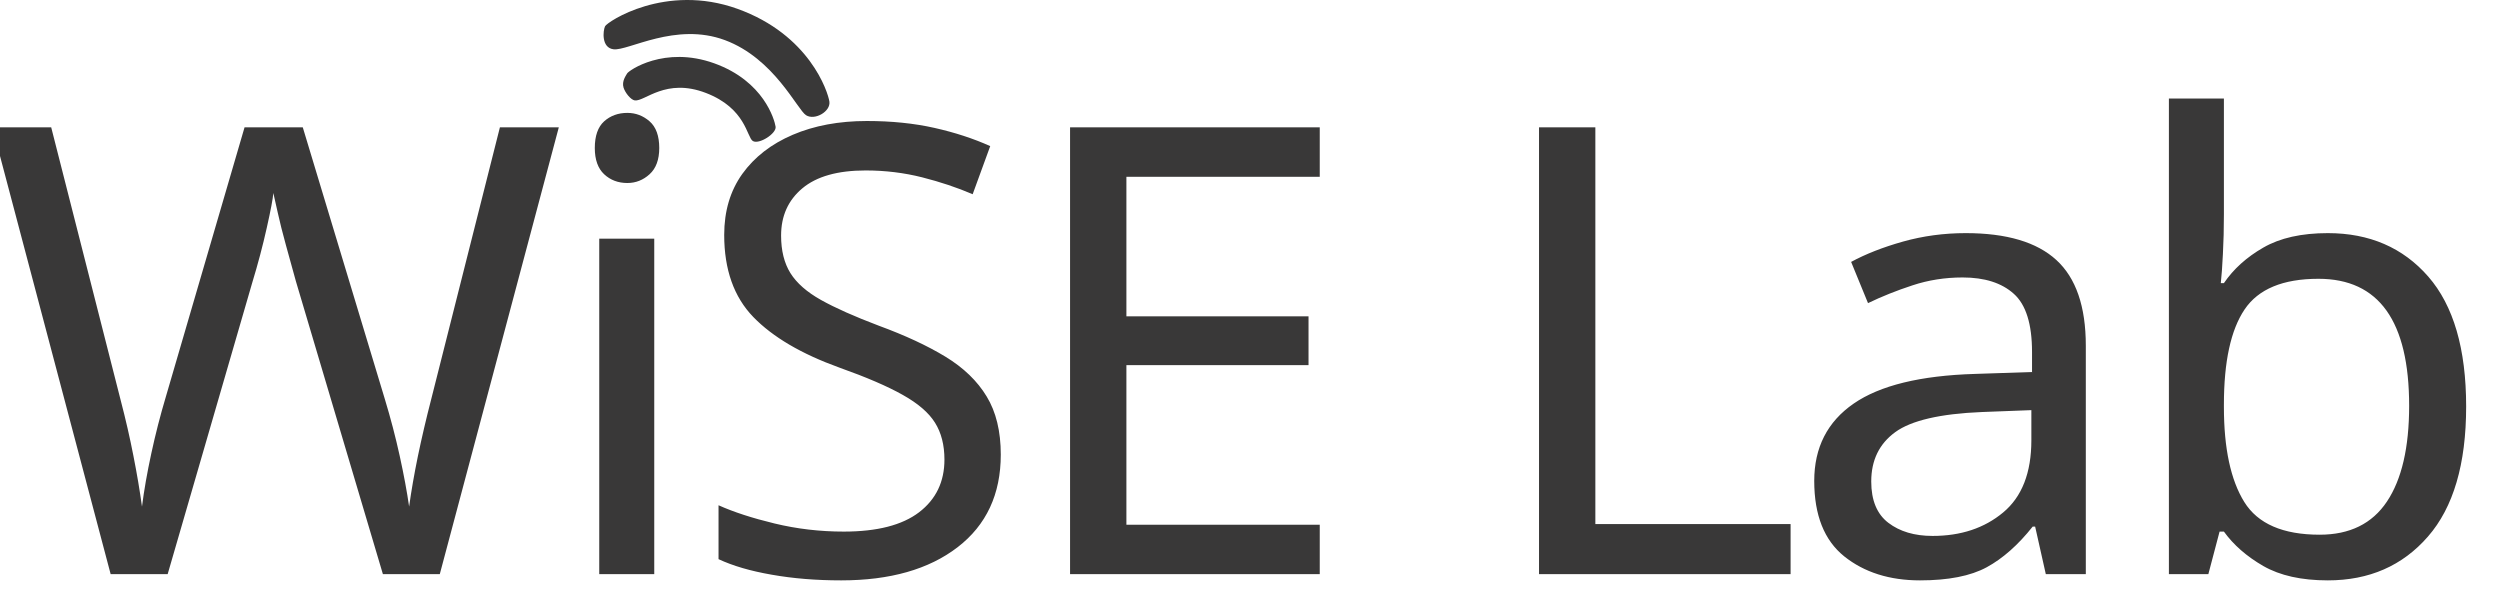
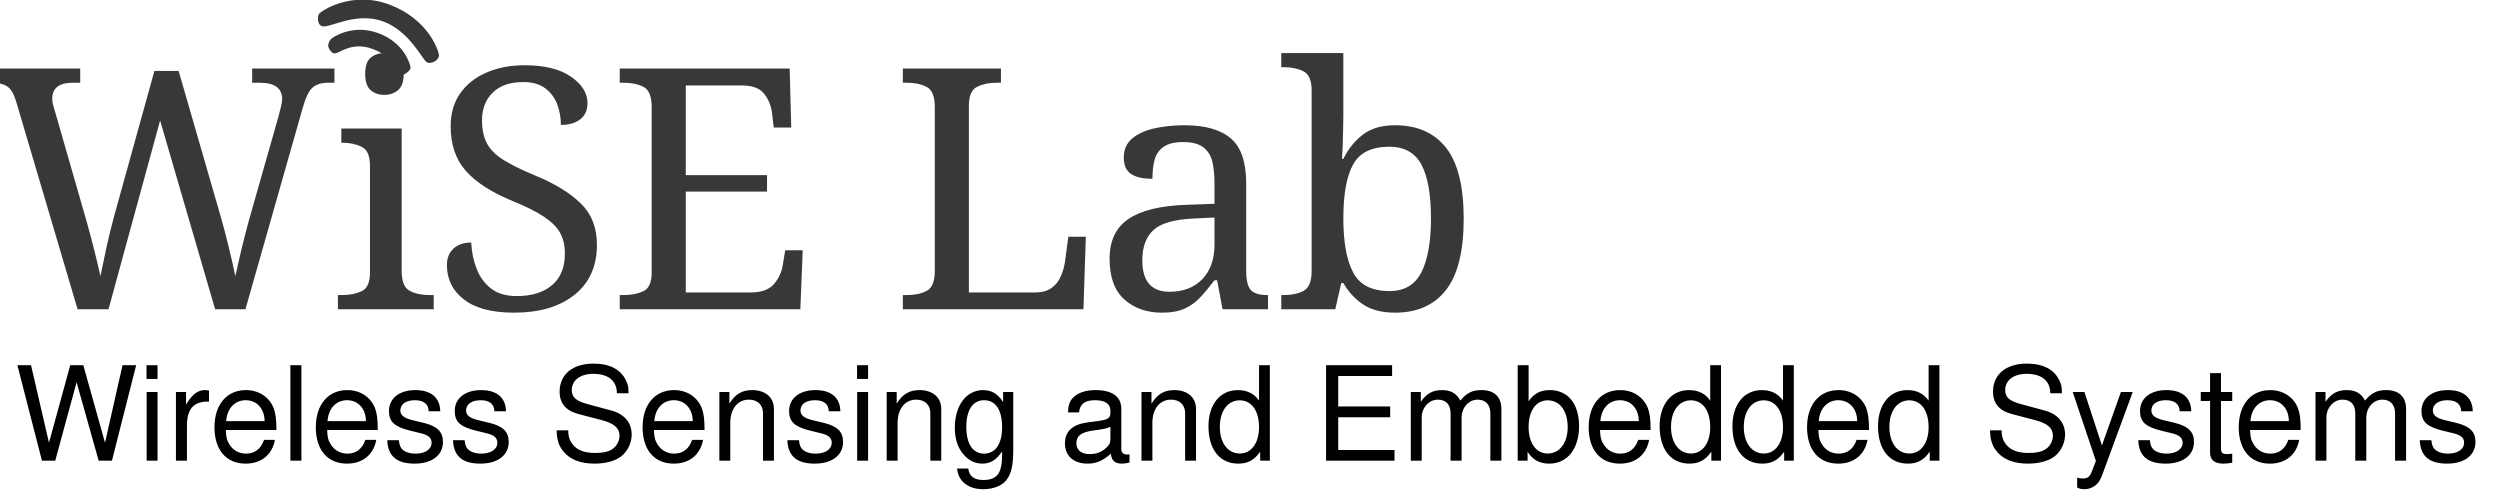
- <svg xmlns="http://www.w3.org/2000/svg" width="351.534" height="85.926" viewBox="0 0 351.534 85.926" version="1.1" id="svg3754">
-   <defs id="defs3743" />
-   <g id="Page-1" style="fill:none;fill-rule:evenodd;stroke:none;stroke-width:1" transform="translate(-28.35493,-146.2664)">
-     <g id="LOGO-1" style="fill:#393838">
-       <text id="WiSE-Lab" font-size="88" font-weight="normal" letter-spacing="-2.933" style="font-weight:normal;font-size:88px;font-family:NanumGothic, 'Nanum Gothic';letter-spacing:-2.933">
-         <tspan x="26.225" y="227" id="tspan3745">WiSE Lab</tspan>
-       </text>
+ <svg xmlns="http://www.w3.org/2000/svg" version="1.1" id="svg3754" x="0px" y="0px" viewBox="0 0 343.7 68" style="enable-background:new 0 0 343.7 68;" xml:space="preserve">
+   <style type="text/css">
+ 	.st0{fill:#393838;}
+ 	.st1{font-family:'NanumMyeongjo';}
+ 	.st2{font-size:46.344px;}
+ 	.st3{letter-spacing:-1;}
+ 	.st4{font-family:'Helvetica';}
+ 	.st5{font-size:18px;}
+ </style>
+   <g id="Page-1" transform="translate(-28.35493,-146.2664)">
+     <g id="LOGO-1">
+       <text transform="matrix(1 0 0 1 26.225 188.783)" class="st0 st1 st2 st3">WiSE Lab</text>
      <g id="Group" transform="translate(113,146)">
-         <path d="M 0.433,3.962 C 0.141,4.575 -0.105,6.98 1.621,7.196 3.678,7.455 10.343,3.33 17.283,5.907 24.222,8.483 27.459,15.695 28.701,16.47 29.944,17.245 32.195,15.92 31.977,14.536 31.758,13.152 29.185,5.146 19.047,1.505 8.908,-2.136 0.724,3.349 0.433,3.962 Z" id="Path-16" />
-         <path d="m 3.525,10.613 c -0.11,0.232 -0.777,1.055 -0.492,1.97 0.235,0.755 1.043,1.735 1.581,1.803 1.42,0.178 4.351,-3.22 9.997,-1.051 5.646,2.169 5.744,6.224 6.602,6.759 0.858,0.535 3.353,-1.058 3.202,-2.013 C 24.265,17.126 22.78,11.68 15.781,9.167 8.783,6.654 3.726,10.19 3.525,10.613 Z" id="path3749" />
+         <path id="Path-16" class="st0" d="M-40.8,2.2c-0.2,0.3-0.3,1.6,0.6,1.7c1.1,0.1,4.6-2,8.2-0.7     s5.4,5.2,6,5.6s1.8-0.3,1.7-1c-0.1-0.7-1.5-4.9-6.8-6.9S-40.7,1.9-40.8,2.2z" />
+         <path id="path3749" class="st0" d="M-39.2,5.7c-0.1,0.1-0.4,0.6-0.3,1c0.1,0.4,0.5,0.9,0.8,0.9     c0.7,0.1,2.3-1.7,5.3-0.6c3,1.1,3,3.3,3.5,3.6c0.5,0.3,1.8-0.6,1.7-1.1s-0.9-3.4-4.5-4.7S-39.1,5.5-39.2,5.7z" />
      </g>
    </g>
  </g>
+   <text transform="matrix(1 0 0 1 2 63.3333)" class="st4 st5">Wireless Sensing and Embedded Systems </text>
</svg>
